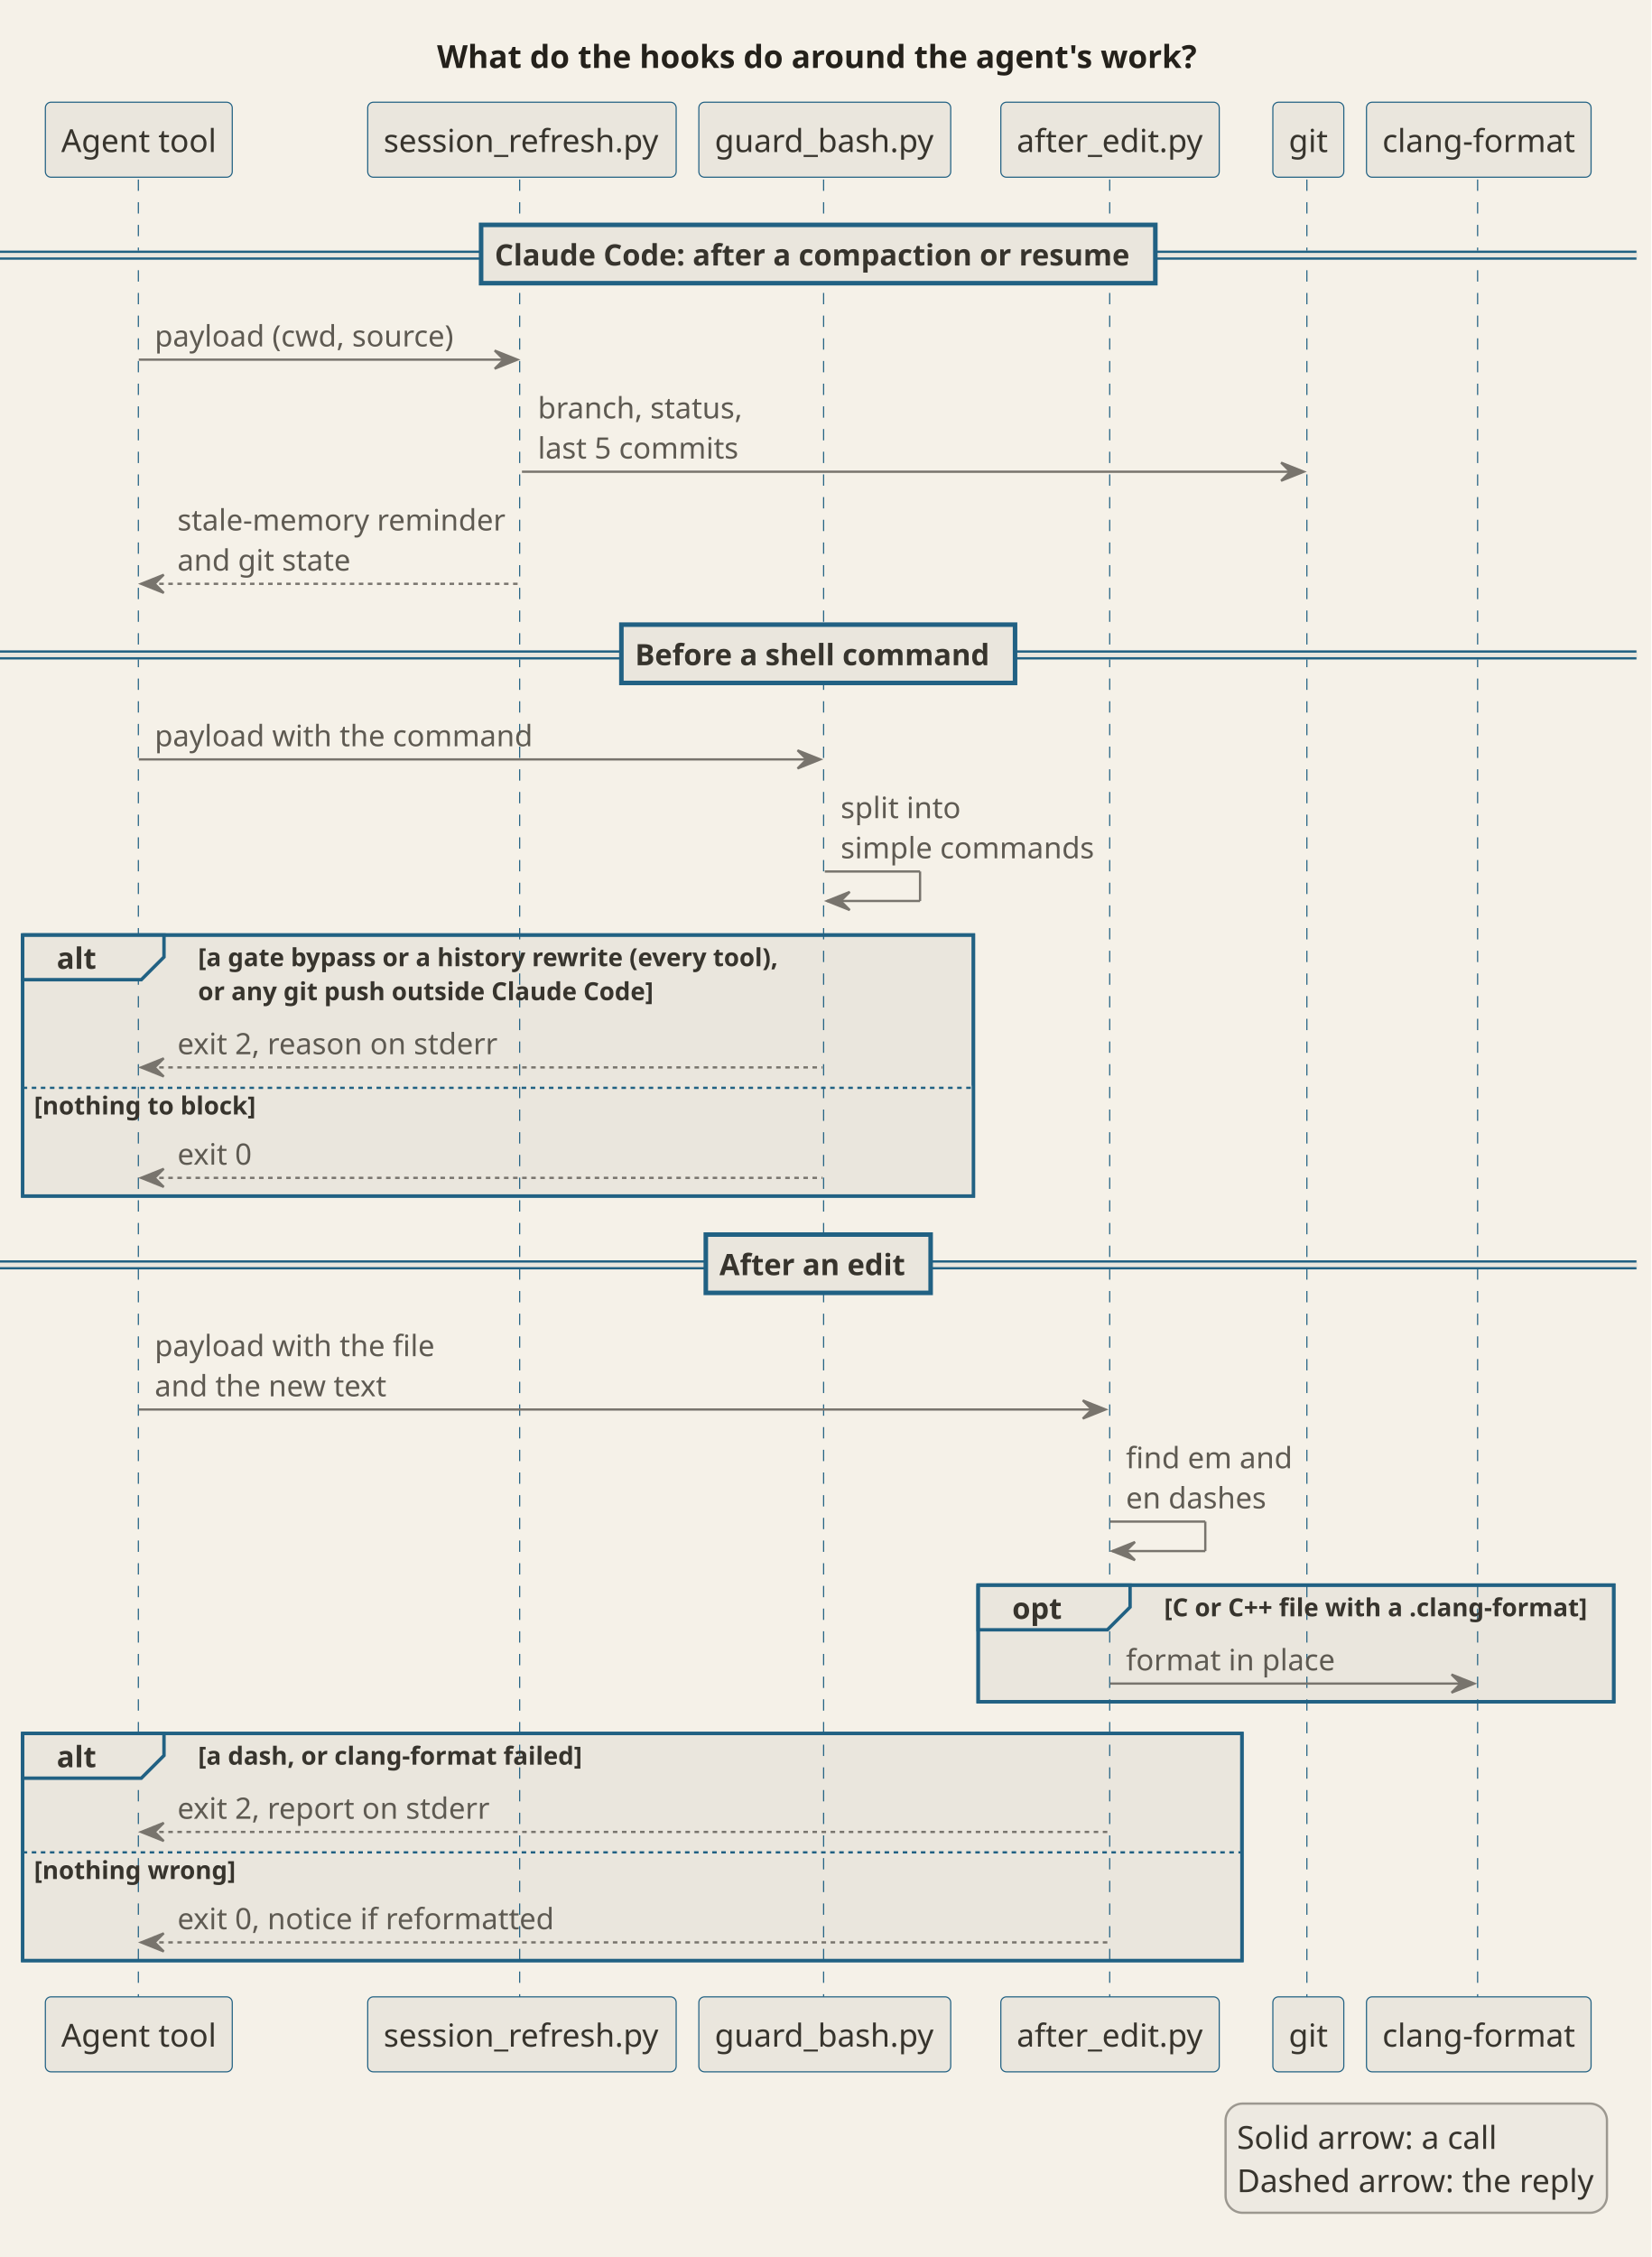
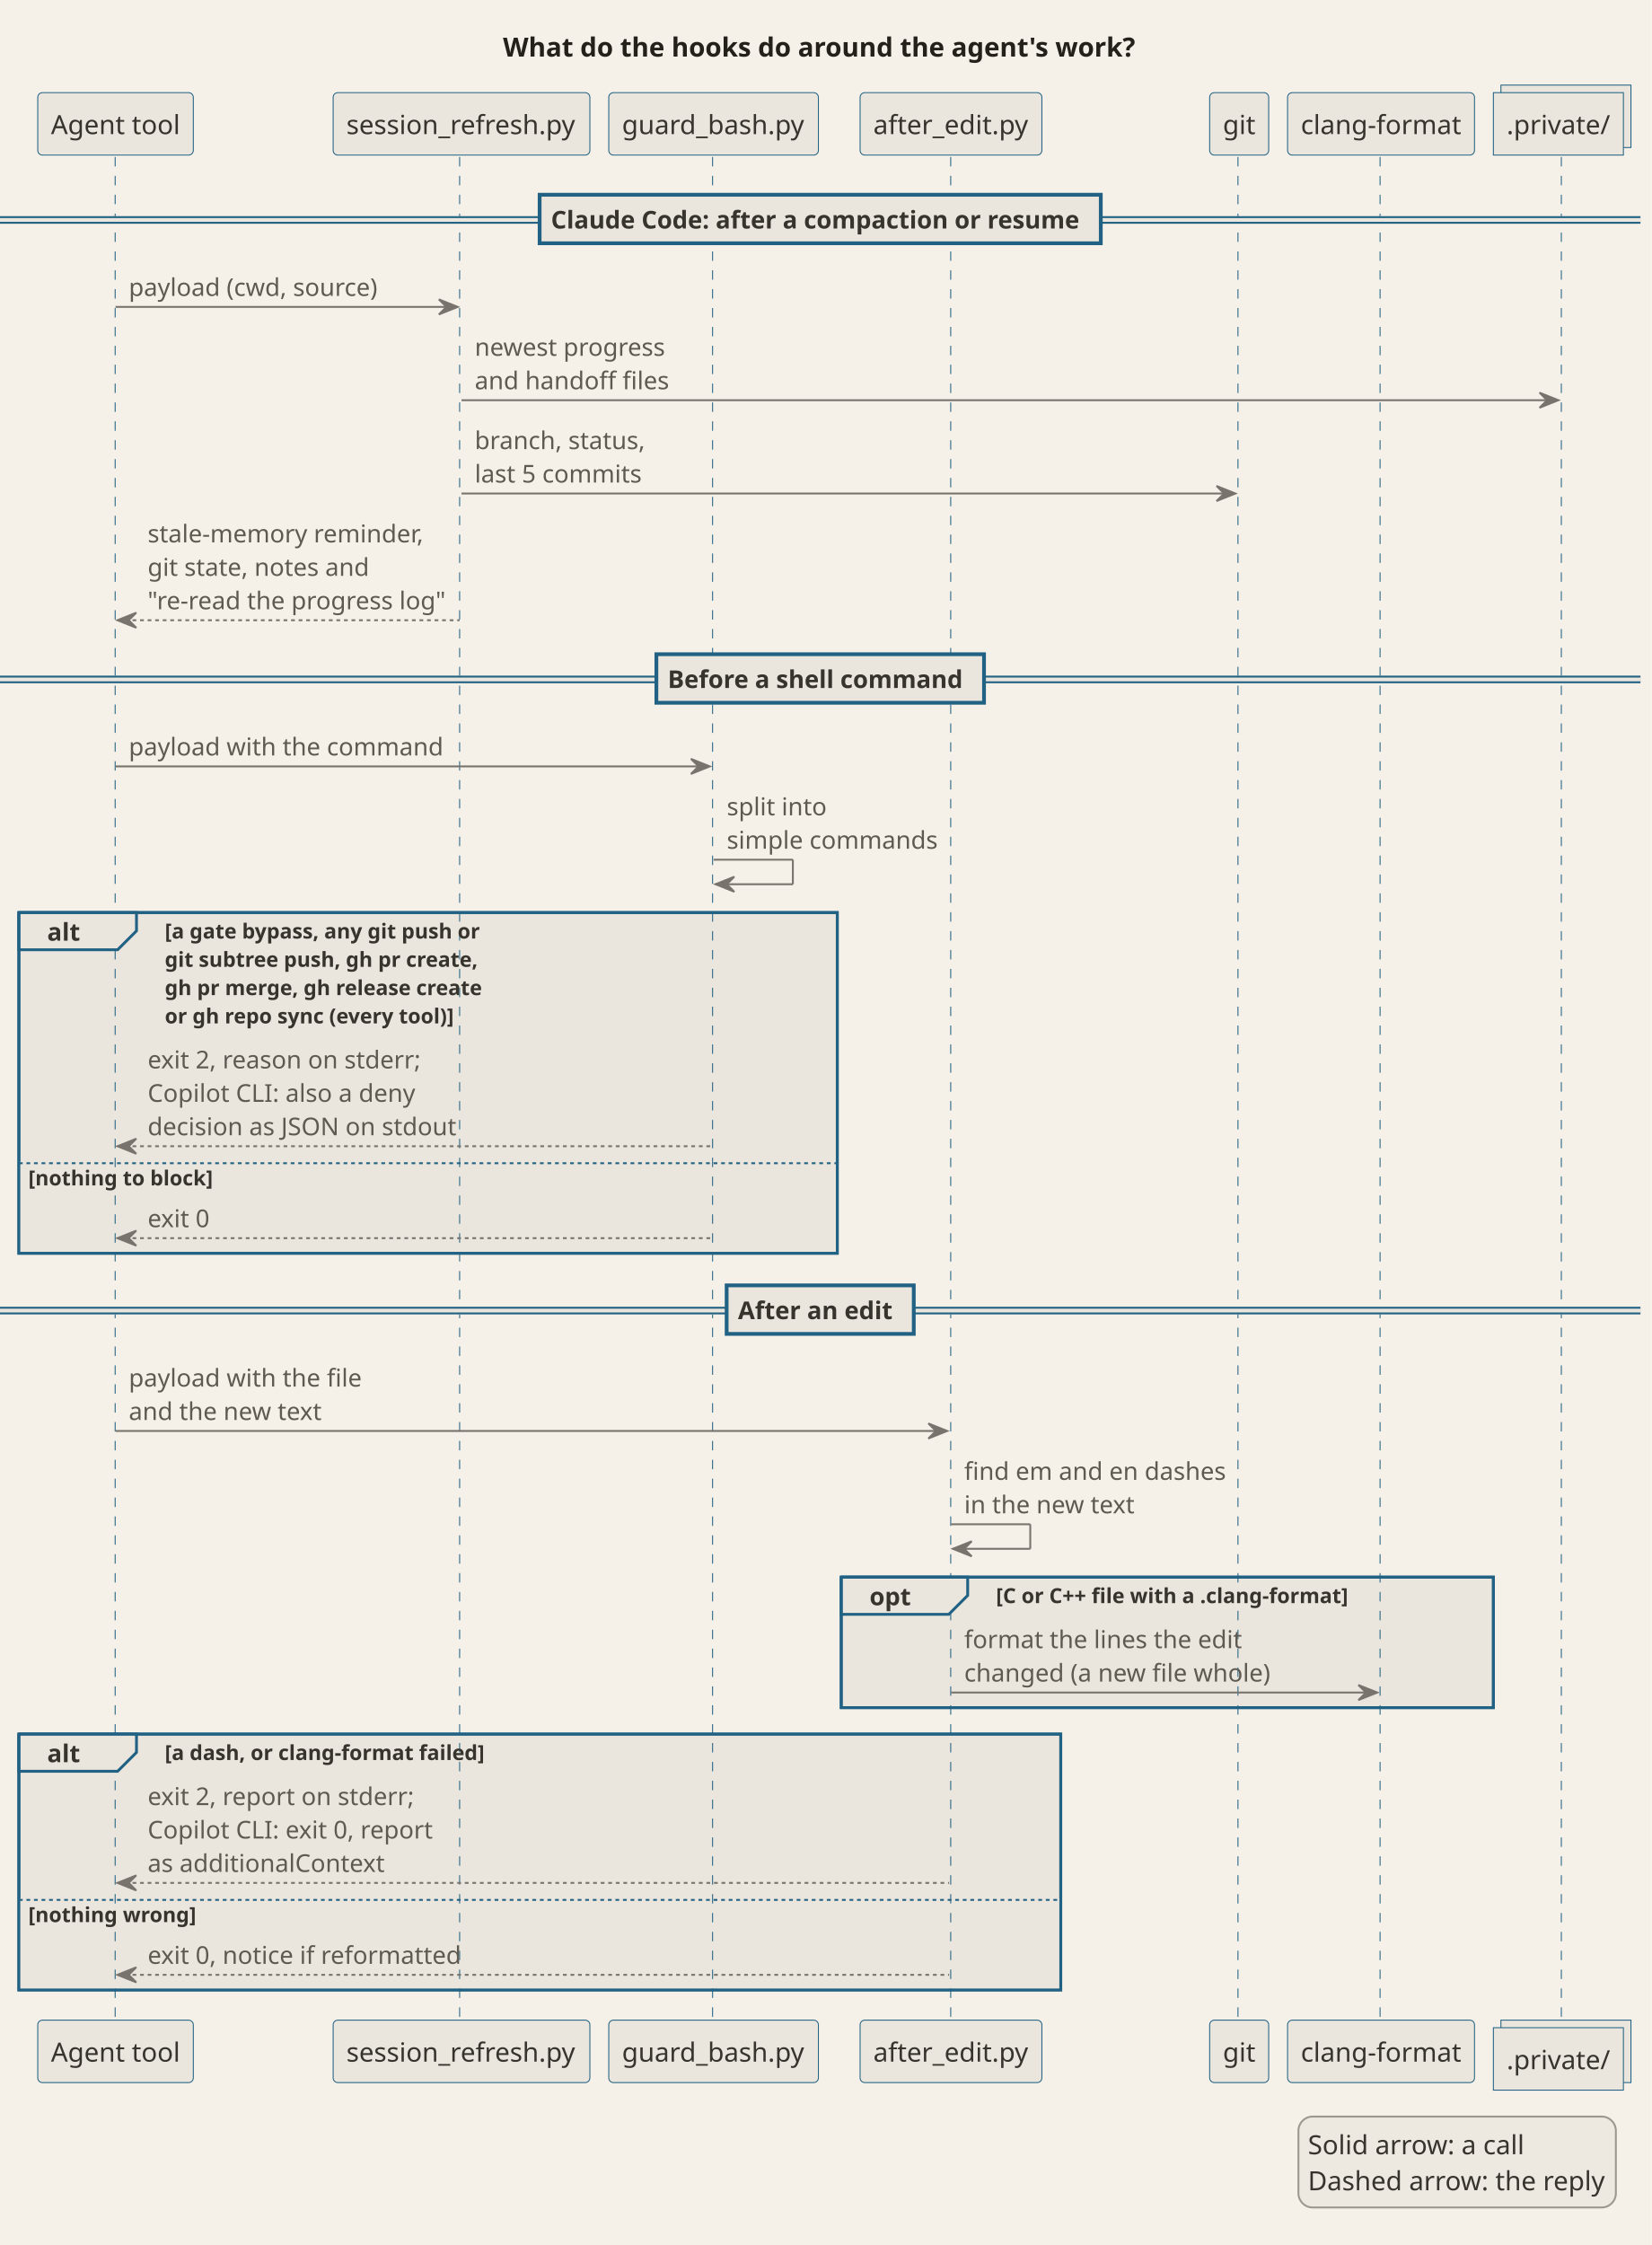
- <svg xmlns="http://www.w3.org/2000/svg" contentStyleType="text/css" data-diagram-type="SEQUENCE" height="995px" preserveAspectRatio="none" style="width:728px;height:995px;background:#F5F1E8;" version="1.1" viewBox="0 0 728 995" width="728px" zoomAndPan="magnify">
+ <svg xmlns="http://www.w3.org/2000/svg" contentStyleType="text/css" data-diagram-type="SEQUENCE" height="1189px" preserveAspectRatio="none" style="width:875px;height:1189px;background:#F5F1E8;" version="1.1" viewBox="0 0 875 1189" width="875px" zoomAndPan="magnify">
  <defs />
  <g>
-     <rect fill="#F5F1E8" height="995" style="stroke:none;stroke-width:1;" width="728" x="0" y="0" />
-     <text fill="#24211B" font-family="sans-serif" font-size="14" font-weight="bold" lengthAdjust="spacing" textLength="335.103" x="192.688" y="29.966">What do the hooks do around the agent's work?</text>
-     <rect fill="#EAE6DD" height="115.064" style="stroke:#216183;stroke-width:1.5;" width="419.158" x="10" y="412.196" />
-     <rect fill="#EAE6DD" height="48.688" style="stroke:none;stroke-width:1;" width="419.158" x="10" y="478.572" />
-     <rect fill="#EAE6DD" height="51.412" style="stroke:#216183;stroke-width:1.5;" width="280.23" x="431.25" y="698.79" />
-     <rect fill="#EAE6DD" height="100.1" style="stroke:#216183;stroke-width:1.5;" width="537.542" x="10" y="764.202" />
-     <rect fill="#EAE6DD" height="48.688" style="stroke:none;stroke-width:1;" width="537.542" x="10" y="815.614" />
-     <g>
-       <rect fill="#000000" fill-opacity="0" height="802.166" width="8" x="57.202" y="79.136" />
-       <line style="stroke:#216183;stroke-width:0.5;stroke-dasharray:5.0,5.0;" x1="61" x2="61" y1="79.136" y2="881.302" />
-     </g>
-     <g>
-       <rect fill="#000000" fill-opacity="0" height="802.166" width="8" x="226.113" y="79.136" />
-       <line style="stroke:#216183;stroke-width:0.5;stroke-dasharray:5.0,5.0;" x1="229.115" x2="229.115" y1="79.136" y2="881.302" />
-     </g>
-     <g>
-       <rect fill="#000000" fill-opacity="0" height="802.166" width="8" x="359.635" y="79.136" />
-       <line style="stroke:#216183;stroke-width:0.5;stroke-dasharray:5.0,5.0;" x1="363.111" x2="363.111" y1="79.136" y2="881.302" />
-     </g>
-     <g>
-       <rect fill="#000000" fill-opacity="0" height="802.166" width="8" x="485.396" y="79.136" />
-       <line style="stroke:#216183;stroke-width:0.5;stroke-dasharray:5.0,5.0;" x1="489.25" x2="489.25" y1="79.136" y2="881.302" />
-     </g>
-     <g>
-       <rect fill="#000000" fill-opacity="0" height="802.166" width="8" x="572.82" y="79.136" />
-       <line style="stroke:#216183;stroke-width:0.5;stroke-dasharray:5.0,5.0;" x1="576.182" x2="576.182" y1="79.136" y2="881.302" />
-     </g>
-     <g>
-       <rect fill="#000000" fill-opacity="0" height="802.166" width="8" x="647.969" y="79.136" />
-       <line style="stroke:#216183;stroke-width:0.5;stroke-dasharray:5.0,5.0;" x1="651.458" x2="651.458" y1="79.136" y2="881.302" />
+     <rect fill="#F5F1E8" height="1189" style="stroke:none;stroke-width:1;" width="875" x="0" y="0" />
+     <text fill="#24211B" font-family="sans-serif" font-size="14" font-weight="bold" lengthAdjust="spacing" textLength="335.103" x="266.428" y="29.966">What do the hooks do around the agent's work?</text>
+     <rect fill="#EAE6DD" height="180.44" style="stroke:#216183;stroke-width:1.5;" width="433.523" x="10" y="483.314" />
+     <rect fill="#EAE6DD" height="48.688" style="stroke:none;stroke-width:1;" width="433.523" x="10" y="615.066" />
+     <rect fill="#EAE6DD" height="69.118" style="stroke:#216183;stroke-width:1.5;" width="345.464" x="445.615" y="835.284" />
+     <rect fill="#EAE6DD" height="135.512" style="stroke:#216183;stroke-width:1.5;" width="551.907" x="10" y="918.402" />
+     <rect fill="#EAE6DD" height="48.688" style="stroke:none;stroke-width:1;" width="551.907" x="10" y="1005.226" />
+     <g>
+       <rect fill="#000000" fill-opacity="0" height="987.778" width="8" x="57.202" y="83.136" />
+       <line style="stroke:#216183;stroke-width:0.5;stroke-dasharray:5.0,5.0;" x1="61" x2="61" y1="83.136" y2="1070.914" />
+     </g>
+     <g>
+       <rect fill="#000000" fill-opacity="0" height="987.778" width="8" x="240.478" y="83.136" />
+       <line style="stroke:#216183;stroke-width:0.5;stroke-dasharray:5.0,5.0;" x1="243.48" x2="243.48" y1="83.136" y2="1070.914" />
+     </g>
+     <g>
+       <rect fill="#000000" fill-opacity="0" height="987.778" width="8" x="374" y="83.136" />
+       <line style="stroke:#216183;stroke-width:0.5;stroke-dasharray:5.0,5.0;" x1="377.476" x2="377.476" y1="83.136" y2="1070.914" />
+     </g>
+     <g>
+       <rect fill="#000000" fill-opacity="0" height="987.778" width="8" x="499.761" y="83.136" />
+       <line style="stroke:#216183;stroke-width:0.5;stroke-dasharray:5.0,5.0;" x1="503.615" x2="503.615" y1="83.136" y2="1070.914" />
+     </g>
+     <g>
+       <rect fill="#000000" fill-opacity="0" height="987.778" width="8" x="652.419" y="83.136" />
+       <line style="stroke:#216183;stroke-width:0.5;stroke-dasharray:5.0,5.0;" x1="655.781" x2="655.781" y1="83.136" y2="1070.914" />
+     </g>
+     <g>
+       <rect fill="#000000" fill-opacity="0" height="987.778" width="8" x="727.568" y="83.136" />
+       <line style="stroke:#216183;stroke-width:0.5;stroke-dasharray:5.0,5.0;" x1="731.057" x2="731.057" y1="83.136" y2="1070.914" />
+     </g>
+     <g>
+       <rect fill="#000000" fill-opacity="0" height="987.778" width="8" x="823.518" y="83.136" />
+       <line style="stroke:#216183;stroke-width:0.5;stroke-dasharray:5.0,5.0;" x1="827.078" x2="827.078" y1="83.136" y2="1070.914" />
    </g>
    <g class="participant participant-head" data-participant="tool">
-       <rect fill="#EAE6DD" height="33.068" rx="2.5" ry="2.5" style="stroke:#216183;stroke-width:0.5;" width="82.404" x="20" y="45.068" />
-       <text fill="#37342D" font-family="sans-serif" font-size="14" lengthAdjust="spacing" textLength="68.404" x="27" y="67.034">Agent tool</text>
+       <rect fill="#EAE6DD" height="33.068" rx="2.5" ry="2.5" style="stroke:#216183;stroke-width:0.5;" width="82.404" x="20" y="49.068" />
+       <text fill="#37342D" font-family="sans-serif" font-size="14" lengthAdjust="spacing" textLength="68.404" x="27" y="71.034">Agent tool</text>
    </g>
    <g class="participant participant-tail" data-participant="tool">
-       <rect fill="#EAE6DD" height="33.068" rx="2.5" ry="2.5" style="stroke:#216183;stroke-width:0.5;" width="82.404" x="20" y="880.302" />
-       <text fill="#37342D" font-family="sans-serif" font-size="14" lengthAdjust="spacing" textLength="68.404" x="27" y="902.268">Agent tool</text>
+       <rect fill="#EAE6DD" height="33.068" rx="2.5" ry="2.5" style="stroke:#216183;stroke-width:0.5;" width="82.404" x="20" y="1069.914" />
+       <text fill="#37342D" font-family="sans-serif" font-size="14" lengthAdjust="spacing" textLength="68.404" x="27" y="1091.88">Agent tool</text>
    </g>
    <g class="participant participant-head" data-participant="refresh">
-       <rect fill="#EAE6DD" height="33.068" rx="2.5" ry="2.5" style="stroke:#216183;stroke-width:0.5;" width="135.995" x="162.115" y="45.068" />
-       <text fill="#37342D" font-family="sans-serif" font-size="14" lengthAdjust="spacing" textLength="121.996" x="169.115" y="67.034">session_refresh.py</text>
+       <rect fill="#EAE6DD" height="33.068" rx="2.5" ry="2.5" style="stroke:#216183;stroke-width:0.5;" width="135.995" x="176.48" y="49.068" />
+       <text fill="#37342D" font-family="sans-serif" font-size="14" lengthAdjust="spacing" textLength="121.996" x="183.48" y="71.034">session_refresh.py</text>
    </g>
    <g class="participant participant-tail" data-participant="refresh">
-       <rect fill="#EAE6DD" height="33.068" rx="2.5" ry="2.5" style="stroke:#216183;stroke-width:0.5;" width="135.995" x="162.115" y="880.302" />
-       <text fill="#37342D" font-family="sans-serif" font-size="14" lengthAdjust="spacing" textLength="121.996" x="169.115" y="902.268">session_refresh.py</text>
+       <rect fill="#EAE6DD" height="33.068" rx="2.5" ry="2.5" style="stroke:#216183;stroke-width:0.5;" width="135.995" x="176.48" y="1069.914" />
+       <text fill="#37342D" font-family="sans-serif" font-size="14" lengthAdjust="spacing" textLength="121.996" x="183.48" y="1091.88">session_refresh.py</text>
    </g>
    <g class="participant participant-head" data-participant="guard">
-       <rect fill="#EAE6DD" height="33.068" rx="2.5" ry="2.5" style="stroke:#216183;stroke-width:0.5;" width="111.048" x="308.111" y="45.068" />
-       <text fill="#37342D" font-family="sans-serif" font-size="14" lengthAdjust="spacing" textLength="97.048" x="315.111" y="67.034">guard_bash.py</text>
+       <rect fill="#EAE6DD" height="33.068" rx="2.5" ry="2.5" style="stroke:#216183;stroke-width:0.5;" width="111.048" x="322.476" y="49.068" />
+       <text fill="#37342D" font-family="sans-serif" font-size="14" lengthAdjust="spacing" textLength="97.048" x="329.476" y="71.034">guard_bash.py</text>
    </g>
    <g class="participant participant-tail" data-participant="guard">
-       <rect fill="#EAE6DD" height="33.068" rx="2.5" ry="2.5" style="stroke:#216183;stroke-width:0.5;" width="111.048" x="308.111" y="880.302" />
-       <text fill="#37342D" font-family="sans-serif" font-size="14" lengthAdjust="spacing" textLength="97.048" x="315.111" y="902.268">guard_bash.py</text>
+       <rect fill="#EAE6DD" height="33.068" rx="2.5" ry="2.5" style="stroke:#216183;stroke-width:0.5;" width="111.048" x="322.476" y="1069.914" />
+       <text fill="#37342D" font-family="sans-serif" font-size="14" lengthAdjust="spacing" textLength="97.048" x="329.476" y="1091.88">guard_bash.py</text>
    </g>
    <g class="participant participant-head" data-participant="edit">
-       <rect fill="#EAE6DD" height="33.068" rx="2.5" ry="2.5" style="stroke:#216183;stroke-width:0.5;" width="96.292" x="441.25" y="45.068" />
-       <text fill="#37342D" font-family="sans-serif" font-size="14" lengthAdjust="spacing" textLength="82.292" x="448.25" y="67.034">after_edit.py</text>
+       <rect fill="#EAE6DD" height="33.068" rx="2.5" ry="2.5" style="stroke:#216183;stroke-width:0.5;" width="96.292" x="455.615" y="49.068" />
+       <text fill="#37342D" font-family="sans-serif" font-size="14" lengthAdjust="spacing" textLength="82.292" x="462.615" y="71.034">after_edit.py</text>
    </g>
    <g class="participant participant-tail" data-participant="edit">
-       <rect fill="#EAE6DD" height="33.068" rx="2.5" ry="2.5" style="stroke:#216183;stroke-width:0.5;" width="96.292" x="441.25" y="880.302" />
-       <text fill="#37342D" font-family="sans-serif" font-size="14" lengthAdjust="spacing" textLength="82.292" x="448.25" y="902.268">after_edit.py</text>
+       <rect fill="#EAE6DD" height="33.068" rx="2.5" ry="2.5" style="stroke:#216183;stroke-width:0.5;" width="96.292" x="455.615" y="1069.914" />
+       <text fill="#37342D" font-family="sans-serif" font-size="14" lengthAdjust="spacing" textLength="82.292" x="462.615" y="1091.88">after_edit.py</text>
    </g>
    <g class="participant participant-head" data-participant="git">
-       <rect fill="#EAE6DD" height="33.068" rx="2.5" ry="2.5" style="stroke:#216183;stroke-width:0.5;" width="31.276" x="561.182" y="45.068" />
-       <text fill="#37342D" font-family="sans-serif" font-size="14" lengthAdjust="spacing" textLength="17.276" x="568.182" y="67.034">git</text>
+       <rect fill="#EAE6DD" height="33.068" rx="2.5" ry="2.5" style="stroke:#216183;stroke-width:0.5;" width="31.276" x="640.781" y="49.068" />
+       <text fill="#37342D" font-family="sans-serif" font-size="14" lengthAdjust="spacing" textLength="17.276" x="647.781" y="71.034">git</text>
    </g>
    <g class="participant participant-tail" data-participant="git">
-       <rect fill="#EAE6DD" height="33.068" rx="2.5" ry="2.5" style="stroke:#216183;stroke-width:0.5;" width="31.276" x="561.182" y="880.302" />
-       <text fill="#37342D" font-family="sans-serif" font-size="14" lengthAdjust="spacing" textLength="17.276" x="568.182" y="902.268">git</text>
+       <rect fill="#EAE6DD" height="33.068" rx="2.5" ry="2.5" style="stroke:#216183;stroke-width:0.5;" width="31.276" x="640.781" y="1069.914" />
+       <text fill="#37342D" font-family="sans-serif" font-size="14" lengthAdjust="spacing" textLength="17.276" x="647.781" y="1091.88">git</text>
    </g>
    <g class="participant participant-head" data-participant="format">
-       <rect fill="#EAE6DD" height="33.068" rx="2.5" ry="2.5" style="stroke:#216183;stroke-width:0.5;" width="99.022" x="602.458" y="45.068" />
-       <text fill="#37342D" font-family="sans-serif" font-size="14" lengthAdjust="spacing" textLength="85.022" x="609.458" y="67.034">clang-format</text>
+       <rect fill="#EAE6DD" height="33.068" rx="2.5" ry="2.5" style="stroke:#216183;stroke-width:0.5;" width="99.022" x="682.057" y="49.068" />
+       <text fill="#37342D" font-family="sans-serif" font-size="14" lengthAdjust="spacing" textLength="85.022" x="689.057" y="71.034">clang-format</text>
    </g>
    <g class="participant participant-tail" data-participant="format">
-       <rect fill="#EAE6DD" height="33.068" rx="2.5" ry="2.5" style="stroke:#216183;stroke-width:0.5;" width="99.022" x="602.458" y="880.302" />
-       <text fill="#37342D" font-family="sans-serif" font-size="14" lengthAdjust="spacing" textLength="85.022" x="609.458" y="902.268">clang-format</text>
-     </g>
-     <rect fill="#EAE6DD" height="3" style="stroke:#EAE6DD;stroke-width:1;" width="721.479" x="0" y="110.989" />
-     <line style="stroke:#216183;stroke-width:1;" x1="0" x2="721.479" y1="110.989" y2="110.989" />
-     <line style="stroke:#216183;stroke-width:1;" x1="0" x2="721.479" y1="113.989" y2="113.989" />
-     <rect fill="#EAE6DD" height="25.706" style="stroke:#216183;stroke-width:2;" width="297.257" x="212.111" y="99.136" />
-     <text fill="#37342D" font-family="sans-serif" font-size="13" font-weight="bold" lengthAdjust="spacing" textLength="279.877" x="218.111" y="117.033">Claude Code: after a compaction or resume</text>
+       <rect fill="#EAE6DD" height="33.068" rx="2.5" ry="2.5" style="stroke:#216183;stroke-width:0.5;" width="99.022" x="682.057" y="1069.914" />
+       <text fill="#37342D" font-family="sans-serif" font-size="14" lengthAdjust="spacing" textLength="85.022" x="689.057" y="1091.88">clang-format</text>
+     </g>
+     <g class="participant participant-head" data-participant="notes">
+       <rect fill="#EAE6DD" height="33.068" style="stroke:#216183;stroke-width:0.5;" width="68.88" x="795.078" y="45.068" />
+       <rect fill="#EAE6DD" height="33.068" style="stroke:#216183;stroke-width:0.5;" width="68.88" x="791.078" y="49.068" />
+       <text fill="#37342D" font-family="sans-serif" font-size="14" lengthAdjust="spacing" textLength="54.88" x="798.078" y="71.034">.private/</text>
+     </g>
+     <g class="participant participant-tail" data-participant="notes">
+       <rect fill="#EAE6DD" height="33.068" style="stroke:#216183;stroke-width:0.5;" width="68.88" x="795.078" y="1069.914" />
+       <rect fill="#EAE6DD" height="33.068" style="stroke:#216183;stroke-width:0.5;" width="68.88" x="791.078" y="1073.914" />
+       <text fill="#37342D" font-family="sans-serif" font-size="14" lengthAdjust="spacing" textLength="54.88" x="798.078" y="1095.88">.private/</text>
+     </g>
+     <rect fill="#EAE6DD" height="3" style="stroke:#EAE6DD;stroke-width:1;" width="868.958" x="0" y="114.989" />
+     <line style="stroke:#216183;stroke-width:1;" x1="0" x2="868.958" y1="114.989" y2="114.989" />
+     <line style="stroke:#216183;stroke-width:1;" x1="0" x2="868.958" y1="117.989" y2="117.989" />
+     <rect fill="#EAE6DD" height="25.706" style="stroke:#216183;stroke-width:2;" width="297.257" x="285.851" y="103.136" />
+     <text fill="#37342D" font-family="sans-serif" font-size="13" font-weight="bold" lengthAdjust="spacing" textLength="279.877" x="291.851" y="121.033">Claude Code: after a compaction or resume</text>
    <g class="message" data-participant-1="tool" data-participant-2="refresh">
-       <polygon fill="#78746D" points="218.113,154.548,228.113,158.548,218.113,162.548,222.113,158.548" style="stroke:#78746D;stroke-width:1;" />
-       <line style="stroke:#78746D;stroke-width:1;" x1="61.202" x2="224.113" y1="158.548" y2="158.548" />
-       <text fill="#5E5A52" font-family="sans-serif" font-size="13" lengthAdjust="spacing" textLength="131.989" x="68.202" y="152.739">payload (cwd, source)</text>
+       <polygon fill="#78746D" points="232.478,158.548,242.478,162.548,232.478,166.548,236.478,162.548" style="stroke:#78746D;stroke-width:1;" />
+       <line style="stroke:#78746D;stroke-width:1;" x1="61.202" x2="238.478" y1="162.548" y2="162.548" />
+       <text fill="#5E5A52" font-family="sans-serif" font-size="13" lengthAdjust="spacing" textLength="131.989" x="68.202" y="156.739">payload (cwd, source)</text>
+     </g>
+     <g class="message" data-participant-1="refresh" data-participant-2="notes">
+       <polygon fill="#78746D" points="815.518,207.96,825.518,211.96,815.518,215.96,819.518,211.96" style="stroke:#78746D;stroke-width:1;" />
+       <line style="stroke:#78746D;stroke-width:1;" x1="244.478" x2="821.518" y1="211.96" y2="211.96" />
+       <text fill="#5E5A52" font-family="sans-serif" font-size="13" lengthAdjust="spacing" textLength="101.595" x="251.478" y="188.445">newest progress</text>
+       <text fill="#5E5A52" font-family="sans-serif" font-size="13" lengthAdjust="spacing" textLength="102.986" x="251.478" y="206.151">and handoff files</text>
    </g>
    <g class="message" data-participant-1="refresh" data-participant-2="git">
-       <polygon fill="#78746D" points="564.82,203.96,574.82,207.96,564.82,211.96,568.82,207.96" style="stroke:#78746D;stroke-width:1;" />
-       <line style="stroke:#78746D;stroke-width:1;" x1="230.113" x2="570.82" y1="207.96" y2="207.96" />
-       <text fill="#5E5A52" font-family="sans-serif" font-size="13" lengthAdjust="spacing" textLength="90.48" x="237.113" y="184.445">branch, status,</text>
-       <text fill="#5E5A52" font-family="sans-serif" font-size="13" lengthAdjust="spacing" textLength="88.452" x="237.113" y="202.151">last 5 commits</text>
+       <polygon fill="#78746D" points="644.419,257.372,654.419,261.372,644.419,265.372,648.419,261.372" style="stroke:#78746D;stroke-width:1;" />
+       <line style="stroke:#78746D;stroke-width:1;" x1="244.478" x2="650.419" y1="261.372" y2="261.372" />
+       <text fill="#5E5A52" font-family="sans-serif" font-size="13" lengthAdjust="spacing" textLength="90.48" x="251.478" y="237.857">branch, status,</text>
+       <text fill="#5E5A52" font-family="sans-serif" font-size="13" lengthAdjust="spacing" textLength="88.452" x="251.478" y="255.563">last 5 commits</text>
    </g>
    <g class="message" data-participant-1="refresh" data-participant-2="tool">
-       <polygon fill="#78746D" points="72.202,253.372,62.202,257.372,72.202,261.372,68.202,257.372" style="stroke:#78746D;stroke-width:1;" />
-       <line style="stroke:#78746D;stroke-width:1;stroke-dasharray:2.0,2.0;" x1="66.202" x2="229.113" y1="257.372" y2="257.372" />
-       <text fill="#5E5A52" font-family="sans-serif" font-size="13" lengthAdjust="spacing" textLength="144.911" x="78.202" y="233.857">stale-memory reminder</text>
-       <text fill="#5E5A52" font-family="sans-serif" font-size="13" lengthAdjust="spacing" textLength="76.362" x="78.202" y="251.563">and git state</text>
-     </g>
-     <rect fill="#EAE6DD" height="3" style="stroke:#EAE6DD;stroke-width:1;" width="721.479" x="0" y="287.225" />
-     <line style="stroke:#216183;stroke-width:1;" x1="0" x2="721.479" y1="287.225" y2="287.225" />
-     <line style="stroke:#216183;stroke-width:1;" x1="0" x2="721.479" y1="290.225" y2="290.225" />
-     <rect fill="#EAE6DD" height="25.706" style="stroke:#216183;stroke-width:2;" width="173.562" x="273.959" y="275.372" />
-     <text fill="#37342D" font-family="sans-serif" font-size="13" font-weight="bold" lengthAdjust="spacing" textLength="156.182" x="279.959" y="293.269">Before a shell command</text>
+       <polygon fill="#78746D" points="72.202,324.49,62.202,328.49,72.202,332.49,68.202,328.49" style="stroke:#78746D;stroke-width:1;" />
+       <line style="stroke:#78746D;stroke-width:1;stroke-dasharray:2.0,2.0;" x1="66.202" x2="243.478" y1="328.49" y2="328.49" />
+       <text fill="#5E5A52" font-family="sans-serif" font-size="13" lengthAdjust="spacing" textLength="148.395" x="78.202" y="287.269">stale-memory reminder,</text>
+       <text fill="#5E5A52" font-family="sans-serif" font-size="13" lengthAdjust="spacing" textLength="117.377" x="78.202" y="304.975">git state, notes and</text>
+       <text fill="#5E5A52" font-family="sans-serif" font-size="13" lengthAdjust="spacing" textLength="159.276" x="78.202" y="322.681">"re-read the progress log"</text>
+     </g>
+     <rect fill="#EAE6DD" height="3" style="stroke:#EAE6DD;stroke-width:1;" width="868.958" x="0" y="358.343" />
+     <line style="stroke:#216183;stroke-width:1;" x1="0" x2="868.958" y1="358.343" y2="358.343" />
+     <line style="stroke:#216183;stroke-width:1;" x1="0" x2="868.958" y1="361.343" y2="361.343" />
+     <rect fill="#EAE6DD" height="25.706" style="stroke:#216183;stroke-width:2;" width="173.562" x="347.698" y="346.49" />
+     <text fill="#37342D" font-family="sans-serif" font-size="13" font-weight="bold" lengthAdjust="spacing" textLength="156.182" x="353.698" y="364.387">Before a shell command</text>
    <g class="message" data-participant-1="tool" data-participant-2="guard">
-       <polygon fill="#78746D" points="351.635,330.784,361.635,334.784,351.635,338.784,355.635,334.784" style="stroke:#78746D;stroke-width:1;" />
-       <line style="stroke:#78746D;stroke-width:1;" x1="61.202" x2="357.635" y1="334.784" y2="334.784" />
-       <text fill="#5E5A52" font-family="sans-serif" font-size="13" lengthAdjust="spacing" textLength="166.66" x="68.202" y="328.975">payload with the command</text>
+       <polygon fill="#78746D" points="366,401.902,376,405.902,366,409.902,370,405.902" style="stroke:#78746D;stroke-width:1;" />
+       <line style="stroke:#78746D;stroke-width:1;" x1="61.202" x2="372" y1="405.902" y2="405.902" />
+       <text fill="#5E5A52" font-family="sans-serif" font-size="13" lengthAdjust="spacing" textLength="166.66" x="68.202" y="400.093">payload with the command</text>
    </g>
    <g class="message" data-participant-1="guard" data-participant-2="guard">
-       <line style="stroke:#78746D;stroke-width:1;" x1="363.635" x2="405.635" y1="384.196" y2="384.196" />
-       <line style="stroke:#78746D;stroke-width:1;" x1="405.635" x2="405.635" y1="384.196" y2="397.196" />
-       <line style="stroke:#78746D;stroke-width:1;" x1="364.635" x2="405.635" y1="397.196" y2="397.196" />
-       <polygon fill="#78746D" points="374.635,393.196,364.635,397.196,374.635,401.196,370.635,397.196" style="stroke:#78746D;stroke-width:1;" />
-       <text fill="#5E5A52" font-family="sans-serif" font-size="13" lengthAdjust="spacing" textLength="52.949" x="370.635" y="360.681">split into</text>
-       <text fill="#5E5A52" font-family="sans-serif" font-size="13" lengthAdjust="spacing" textLength="111.761" x="370.635" y="378.387">simple commands</text>
-     </g>
-     <path d="M10,412.196 L72.303,412.196 L72.303,421.902 L62.303,431.902 L10,431.902 L10,412.196" fill="#EAE6DD" style="stroke:#216183;stroke-width:1.5;" />
-     <rect fill="none" height="115.064" style="stroke:#216183;stroke-width:1.5;" width="419.158" x="10" y="412.196" />
-     <text fill="#37342D" font-family="sans-serif" font-size="13" font-weight="bold" lengthAdjust="spacing" textLength="17.303" x="25" y="427.093">alt</text>
-     <text fill="#37342D" font-family="sans-serif" font-size="11" font-weight="bold" lengthAdjust="spacing" textLength="256.452" x="87.303" y="425.955">[a gate bypass or a history rewrite (every tool),</text>
-     <text fill="#37342D" font-family="sans-serif" font-size="11" font-weight="bold" lengthAdjust="spacing" textLength="200.584" x="87.303" y="440.937">or any git push outside Claude Code]</text>
+       <line style="stroke:#78746D;stroke-width:1;" x1="378" x2="420" y1="455.314" y2="455.314" />
+       <line style="stroke:#78746D;stroke-width:1;" x1="420" x2="420" y1="455.314" y2="468.314" />
+       <line style="stroke:#78746D;stroke-width:1;" x1="379" x2="420" y1="468.314" y2="468.314" />
+       <polygon fill="#78746D" points="389,464.314,379,468.314,389,472.314,385,468.314" style="stroke:#78746D;stroke-width:1;" />
+       <text fill="#5E5A52" font-family="sans-serif" font-size="13" lengthAdjust="spacing" textLength="52.949" x="385" y="431.799">split into</text>
+       <text fill="#5E5A52" font-family="sans-serif" font-size="13" lengthAdjust="spacing" textLength="111.761" x="385" y="449.505">simple commands</text>
+     </g>
+     <path d="M10,483.314 L72.303,483.314 L72.303,493.02 L62.303,503.02 L10,503.02 L10,483.314" fill="#EAE6DD" style="stroke:#216183;stroke-width:1.5;" />
+     <rect fill="none" height="180.44" style="stroke:#216183;stroke-width:1.5;" width="433.523" x="10" y="483.314" />
+     <text fill="#37342D" font-family="sans-serif" font-size="13" font-weight="bold" lengthAdjust="spacing" textLength="17.303" x="25" y="498.211">alt</text>
+     <text fill="#37342D" font-family="sans-serif" font-size="11" font-weight="bold" lengthAdjust="spacing" textLength="166.825" x="87.303" y="497.073">[a gate bypass, any git push or</text>
+     <text fill="#37342D" font-family="sans-serif" font-size="11" font-weight="bold" lengthAdjust="spacing" textLength="165.868" x="87.303" y="512.055">git subtree push, gh pr create,</text>
+     <text fill="#37342D" font-family="sans-serif" font-size="11" font-weight="bold" lengthAdjust="spacing" textLength="168.332" x="87.303" y="527.037">gh pr merge, gh release create</text>
+     <text fill="#37342D" font-family="sans-serif" font-size="11" font-weight="bold" lengthAdjust="spacing" textLength="153.647" x="87.303" y="542.019">or gh repo sync (every tool)]</text>
    <g class="message" data-participant-1="guard" data-participant-2="tool">
-       <polygon fill="#78746D" points="72.202,466.572,62.202,470.572,72.202,474.572,68.202,470.572" style="stroke:#78746D;stroke-width:1;" />
-       <line style="stroke:#78746D;stroke-width:1;stroke-dasharray:2.0,2.0;" x1="66.202" x2="362.635" y1="470.572" y2="470.572" />
-       <text fill="#5E5A52" font-family="sans-serif" font-size="13" lengthAdjust="spacing" textLength="141.7" x="78.202" y="464.763">exit 2, reason on stderr</text>
-     </g>
-     <line style="stroke:#216183;stroke-width:1;stroke-dasharray:2.0,2.0;" x1="10" x2="429.158" y1="479.572" y2="479.572" />
-     <text fill="#37342D" font-family="sans-serif" font-size="11" font-weight="bold" lengthAdjust="spacing" textLength="97.591" x="15" y="491.331">[nothing to block]</text>
+       <polygon fill="#78746D" points="72.202,603.066,62.202,607.066,72.202,611.066,68.202,607.066" style="stroke:#78746D;stroke-width:1;" />
+       <line style="stroke:#78746D;stroke-width:1;stroke-dasharray:2.0,2.0;" x1="66.202" x2="377" y1="607.066" y2="607.066" />
+       <text fill="#5E5A52" font-family="sans-serif" font-size="13" lengthAdjust="spacing" textLength="145.184" x="78.202" y="565.845">exit 2, reason on stderr;</text>
+       <text fill="#5E5A52" font-family="sans-serif" font-size="13" lengthAdjust="spacing" textLength="141.804" x="78.202" y="583.551">Copilot CLI: also a deny</text>
+       <text fill="#5E5A52" font-family="sans-serif" font-size="13" lengthAdjust="spacing" textLength="163.566" x="78.202" y="601.257">decision as JSON on stdout</text>
+     </g>
+     <line style="stroke:#216183;stroke-width:1;stroke-dasharray:2.0,2.0;" x1="10" x2="443.523" y1="616.066" y2="616.066" />
+     <text fill="#37342D" font-family="sans-serif" font-size="11" font-weight="bold" lengthAdjust="spacing" textLength="97.591" x="15" y="627.825">[nothing to block]</text>
    <g class="message" data-participant-1="guard" data-participant-2="tool">
-       <polygon fill="#78746D" points="72.202,515.26,62.202,519.26,72.202,523.26,68.202,519.26" style="stroke:#78746D;stroke-width:1;" />
-       <line style="stroke:#78746D;stroke-width:1;stroke-dasharray:2.0,2.0;" x1="66.202" x2="362.635" y1="519.26" y2="519.26" />
-       <text fill="#5E5A52" font-family="sans-serif" font-size="13" lengthAdjust="spacing" textLength="33.072" x="78.202" y="513.451">exit 0</text>
-     </g>
-     <rect fill="#EAE6DD" height="3" style="stroke:#EAE6DD;stroke-width:1;" width="721.479" x="0" y="556.113" />
-     <line style="stroke:#216183;stroke-width:1;" x1="0" x2="721.479" y1="556.113" y2="556.113" />
-     <line style="stroke:#216183;stroke-width:1;" x1="0" x2="721.479" y1="559.113" y2="559.113" />
-     <rect fill="#EAE6DD" height="25.706" style="stroke:#216183;stroke-width:2;" width="99.124" x="311.178" y="544.26" />
-     <text fill="#37342D" font-family="sans-serif" font-size="13" font-weight="bold" lengthAdjust="spacing" textLength="81.744" x="317.178" y="562.157">After an edit</text>
+       <polygon fill="#78746D" points="72.202,651.754,62.202,655.754,72.202,659.754,68.202,655.754" style="stroke:#78746D;stroke-width:1;" />
+       <line style="stroke:#78746D;stroke-width:1;stroke-dasharray:2.0,2.0;" x1="66.202" x2="377" y1="655.754" y2="655.754" />
+       <text fill="#5E5A52" font-family="sans-serif" font-size="13" lengthAdjust="spacing" textLength="33.072" x="78.202" y="649.945">exit 0</text>
+     </g>
+     <rect fill="#EAE6DD" height="3" style="stroke:#EAE6DD;stroke-width:1;" width="868.958" x="0" y="692.607" />
+     <line style="stroke:#216183;stroke-width:1;" x1="0" x2="868.958" y1="692.607" y2="692.607" />
+     <line style="stroke:#216183;stroke-width:1;" x1="0" x2="868.958" y1="695.607" y2="695.607" />
+     <rect fill="#EAE6DD" height="25.706" style="stroke:#216183;stroke-width:2;" width="99.124" x="384.917" y="680.754" />
+     <text fill="#37342D" font-family="sans-serif" font-size="13" font-weight="bold" lengthAdjust="spacing" textLength="81.744" x="390.917" y="698.651">After an edit</text>
    <g class="message" data-participant-1="tool" data-participant-2="edit">
-       <polygon fill="#78746D" points="477.396,617.378,487.396,621.378,477.396,625.378,481.396,621.378" style="stroke:#78746D;stroke-width:1;" />
-       <line style="stroke:#78746D;stroke-width:1;" x1="61.202" x2="483.396" y1="621.378" y2="621.378" />
-       <text fill="#5E5A52" font-family="sans-serif" font-size="13" lengthAdjust="spacing" textLength="123.435" x="68.202" y="597.863">payload with the file</text>
-       <text fill="#5E5A52" font-family="sans-serif" font-size="13" lengthAdjust="spacing" textLength="102.7" x="68.202" y="615.569">and the new text</text>
+       <polygon fill="#78746D" points="491.761,753.872,501.761,757.872,491.761,761.872,495.761,757.872" style="stroke:#78746D;stroke-width:1;" />
+       <line style="stroke:#78746D;stroke-width:1;" x1="61.202" x2="497.761" y1="757.872" y2="757.872" />
+       <text fill="#5E5A52" font-family="sans-serif" font-size="13" lengthAdjust="spacing" textLength="123.435" x="68.202" y="734.357">payload with the file</text>
+       <text fill="#5E5A52" font-family="sans-serif" font-size="13" lengthAdjust="spacing" textLength="102.7" x="68.202" y="752.063">and the new text</text>
    </g>
    <g class="message" data-participant-1="edit" data-participant-2="edit">
-       <line style="stroke:#78746D;stroke-width:1;" x1="489.396" x2="531.396" y1="670.79" y2="670.79" />
-       <line style="stroke:#78746D;stroke-width:1;" x1="531.396" x2="531.396" y1="670.79" y2="683.79" />
-       <line style="stroke:#78746D;stroke-width:1;" x1="490.396" x2="531.396" y1="683.79" y2="683.79" />
-       <polygon fill="#78746D" points="500.396,679.79,490.396,683.79,500.396,687.79,496.396,683.79" style="stroke:#78746D;stroke-width:1;" />
-       <text fill="#5E5A52" font-family="sans-serif" font-size="13" lengthAdjust="spacing" textLength="73.424" x="496.396" y="647.275">find em and</text>
-       <text fill="#5E5A52" font-family="sans-serif" font-size="13" lengthAdjust="spacing" textLength="61.854" x="496.396" y="664.981">en dashes</text>
-     </g>
-     <path d="M431.25,698.79 L498.233,698.79 L498.233,708.496 L488.233,718.496 L431.25,718.496 L431.25,698.79" fill="#EAE6DD" style="stroke:#216183;stroke-width:1.5;" />
-     <rect fill="none" height="51.412" style="stroke:#216183;stroke-width:1.5;" width="280.23" x="431.25" y="698.79" />
-     <text fill="#37342D" font-family="sans-serif" font-size="13" font-weight="bold" lengthAdjust="spacing" textLength="21.983" x="446.25" y="713.687">opt</text>
-     <text fill="#37342D" font-family="sans-serif" font-size="11" font-weight="bold" lengthAdjust="spacing" textLength="185.943" x="513.233" y="712.549">[C or C++ file with a .clang-format]</text>
+       <line style="stroke:#78746D;stroke-width:1;" x1="503.761" x2="545.761" y1="807.284" y2="807.284" />
+       <line style="stroke:#78746D;stroke-width:1;" x1="545.761" x2="545.761" y1="807.284" y2="820.284" />
+       <line style="stroke:#78746D;stroke-width:1;" x1="504.761" x2="545.761" y1="820.284" y2="820.284" />
+       <polygon fill="#78746D" points="514.761,816.284,504.761,820.284,514.761,824.284,510.761,820.284" style="stroke:#78746D;stroke-width:1;" />
+       <text fill="#5E5A52" font-family="sans-serif" font-size="13" lengthAdjust="spacing" textLength="138.658" x="510.761" y="783.769">find em and en dashes</text>
+       <text fill="#5E5A52" font-family="sans-serif" font-size="13" lengthAdjust="spacing" textLength="90.766" x="510.761" y="801.475">in the new text</text>
+     </g>
+     <path d="M445.615,835.284 L512.598,835.284 L512.598,844.99 L502.598,854.99 L445.615,854.99 L445.615,835.284" fill="#EAE6DD" style="stroke:#216183;stroke-width:1.5;" />
+     <rect fill="none" height="69.118" style="stroke:#216183;stroke-width:1.5;" width="345.464" x="445.615" y="835.284" />
+     <text fill="#37342D" font-family="sans-serif" font-size="13" font-weight="bold" lengthAdjust="spacing" textLength="21.983" x="460.615" y="850.181">opt</text>
+     <text fill="#37342D" font-family="sans-serif" font-size="11" font-weight="bold" lengthAdjust="spacing" textLength="185.943" x="527.598" y="849.043">[C or C++ file with a .clang-format]</text>
    <g class="message" data-participant-1="edit" data-participant-2="format">
-       <polygon fill="#78746D" points="639.969,738.202,649.969,742.202,639.969,746.202,643.969,742.202" style="stroke:#78746D;stroke-width:1;" />
-       <line style="stroke:#78746D;stroke-width:1;" x1="489.396" x2="645.969" y1="742.202" y2="742.202" />
-       <text fill="#5E5A52" font-family="sans-serif" font-size="13" lengthAdjust="spacing" textLength="92.209" x="496.396" y="736.393">format in place</text>
-     </g>
-     <path d="M10,764.202 L72.303,764.202 L72.303,773.908 L62.303,783.908 L10,783.908 L10,764.202" fill="#EAE6DD" style="stroke:#216183;stroke-width:1.5;" />
-     <rect fill="none" height="100.1" style="stroke:#216183;stroke-width:1.5;" width="537.542" x="10" y="764.202" />
-     <text fill="#37342D" font-family="sans-serif" font-size="13" font-weight="bold" lengthAdjust="spacing" textLength="17.303" x="25" y="779.099">alt</text>
-     <text fill="#37342D" font-family="sans-serif" font-size="11" font-weight="bold" lengthAdjust="spacing" textLength="168.684" x="87.303" y="777.961">[a dash, or clang-format failed]</text>
+       <polygon fill="#78746D" points="719.568,892.402,729.568,896.402,719.568,900.402,723.568,896.402" style="stroke:#78746D;stroke-width:1;" />
+       <line style="stroke:#78746D;stroke-width:1;" x1="503.761" x2="725.568" y1="896.402" y2="896.402" />
+       <text fill="#5E5A52" font-family="sans-serif" font-size="13" lengthAdjust="spacing" textLength="147.16" x="510.761" y="872.887">format the lines the edit</text>
+       <text fill="#5E5A52" font-family="sans-serif" font-size="13" lengthAdjust="spacing" textLength="162.435" x="510.761" y="890.593">changed (a new file whole)</text>
+     </g>
+     <path d="M10,918.402 L72.303,918.402 L72.303,928.108 L62.303,938.108 L10,938.108 L10,918.402" fill="#EAE6DD" style="stroke:#216183;stroke-width:1.5;" />
+     <rect fill="none" height="135.512" style="stroke:#216183;stroke-width:1.5;" width="551.907" x="10" y="918.402" />
+     <text fill="#37342D" font-family="sans-serif" font-size="13" font-weight="bold" lengthAdjust="spacing" textLength="17.303" x="25" y="933.299">alt</text>
+     <text fill="#37342D" font-family="sans-serif" font-size="11" font-weight="bold" lengthAdjust="spacing" textLength="168.684" x="87.303" y="932.161">[a dash, or clang-format failed]</text>
    <g class="message" data-participant-1="edit" data-participant-2="tool">
-       <polygon fill="#78746D" points="72.202,803.614,62.202,807.614,72.202,811.614,68.202,807.614" style="stroke:#78746D;stroke-width:1;" />
-       <line style="stroke:#78746D;stroke-width:1;stroke-dasharray:2.0,2.0;" x1="66.202" x2="488.396" y1="807.614" y2="807.614" />
-       <text fill="#5E5A52" font-family="sans-serif" font-size="13" lengthAdjust="spacing" textLength="138.203" x="78.202" y="801.805">exit 2, report on stderr</text>
-     </g>
-     <line style="stroke:#216183;stroke-width:1;stroke-dasharray:2.0,2.0;" x1="10" x2="547.542" y1="816.614" y2="816.614" />
-     <text fill="#37342D" font-family="sans-serif" font-size="11" font-weight="bold" lengthAdjust="spacing" textLength="88.791" x="15" y="828.373">[nothing wrong]</text>
+       <polygon fill="#78746D" points="72.202,993.226,62.202,997.226,72.202,1001.226,68.202,997.226" style="stroke:#78746D;stroke-width:1;" />
+       <line style="stroke:#78746D;stroke-width:1;stroke-dasharray:2.0,2.0;" x1="66.202" x2="502.761" y1="997.226" y2="997.226" />
+       <text fill="#5E5A52" font-family="sans-serif" font-size="13" lengthAdjust="spacing" textLength="141.687" x="78.202" y="956.005">exit 2, report on stderr;</text>
+       <text fill="#5E5A52" font-family="sans-serif" font-size="13" lengthAdjust="spacing" textLength="151.58" x="78.202" y="973.711">Copilot CLI: exit 0, report</text>
+       <text fill="#5E5A52" font-family="sans-serif" font-size="13" lengthAdjust="spacing" textLength="125.84" x="78.202" y="991.417">as additionalContext</text>
+     </g>
+     <line style="stroke:#216183;stroke-width:1;stroke-dasharray:2.0,2.0;" x1="10" x2="561.907" y1="1006.226" y2="1006.226" />
+     <text fill="#37342D" font-family="sans-serif" font-size="11" font-weight="bold" lengthAdjust="spacing" textLength="88.791" x="15" y="1017.985">[nothing wrong]</text>
    <g class="message" data-participant-1="edit" data-participant-2="tool">
-       <polygon fill="#78746D" points="72.202,852.302,62.202,856.302,72.202,860.302,68.202,856.302" style="stroke:#78746D;stroke-width:1;" />
-       <line style="stroke:#78746D;stroke-width:1;stroke-dasharray:2.0,2.0;" x1="66.202" x2="488.396" y1="856.302" y2="856.302" />
-       <text fill="#5E5A52" font-family="sans-serif" font-size="13" lengthAdjust="spacing" textLength="166.608" x="78.202" y="850.493">exit 0, notice if reformatted</text>
-     </g>
-     <rect fill="#EDE9E1" height="48.136" rx="7.5" ry="7.5" style="stroke:#9C9890;stroke-width:1;" width="168.143" x="540.336" y="927.37" />
-     <text fill="#37342D" font-family="sans-serif" font-size="14" lengthAdjust="spacing" textLength="115.206" x="545.336" y="947.336">Solid arrow: a call</text>
-     <text fill="#37342D" font-family="sans-serif" font-size="14" lengthAdjust="spacing" textLength="158.143" x="545.336" y="966.404">Dashed arrow: the reply</text>
+       <polygon fill="#78746D" points="72.202,1041.914,62.202,1045.914,72.202,1049.914,68.202,1045.914" style="stroke:#78746D;stroke-width:1;" />
+       <line style="stroke:#78746D;stroke-width:1;stroke-dasharray:2.0,2.0;" x1="66.202" x2="502.761" y1="1045.914" y2="1045.914" />
+       <text fill="#5E5A52" font-family="sans-serif" font-size="13" lengthAdjust="spacing" textLength="166.608" x="78.202" y="1040.105">exit 0, notice if reformatted</text>
+     </g>
+     <rect fill="#EDE9E1" height="48.136" rx="7.5" ry="7.5" style="stroke:#9C9890;stroke-width:1;" width="168.143" x="687.815" y="1120.982" />
+     <text fill="#37342D" font-family="sans-serif" font-size="14" lengthAdjust="spacing" textLength="115.206" x="692.815" y="1140.947">Solid arrow: a call</text>
+     <text fill="#37342D" font-family="sans-serif" font-size="14" lengthAdjust="spacing" textLength="158.143" x="692.815" y="1160.015">Dashed arrow: the reply</text>
  </g>
</svg>
